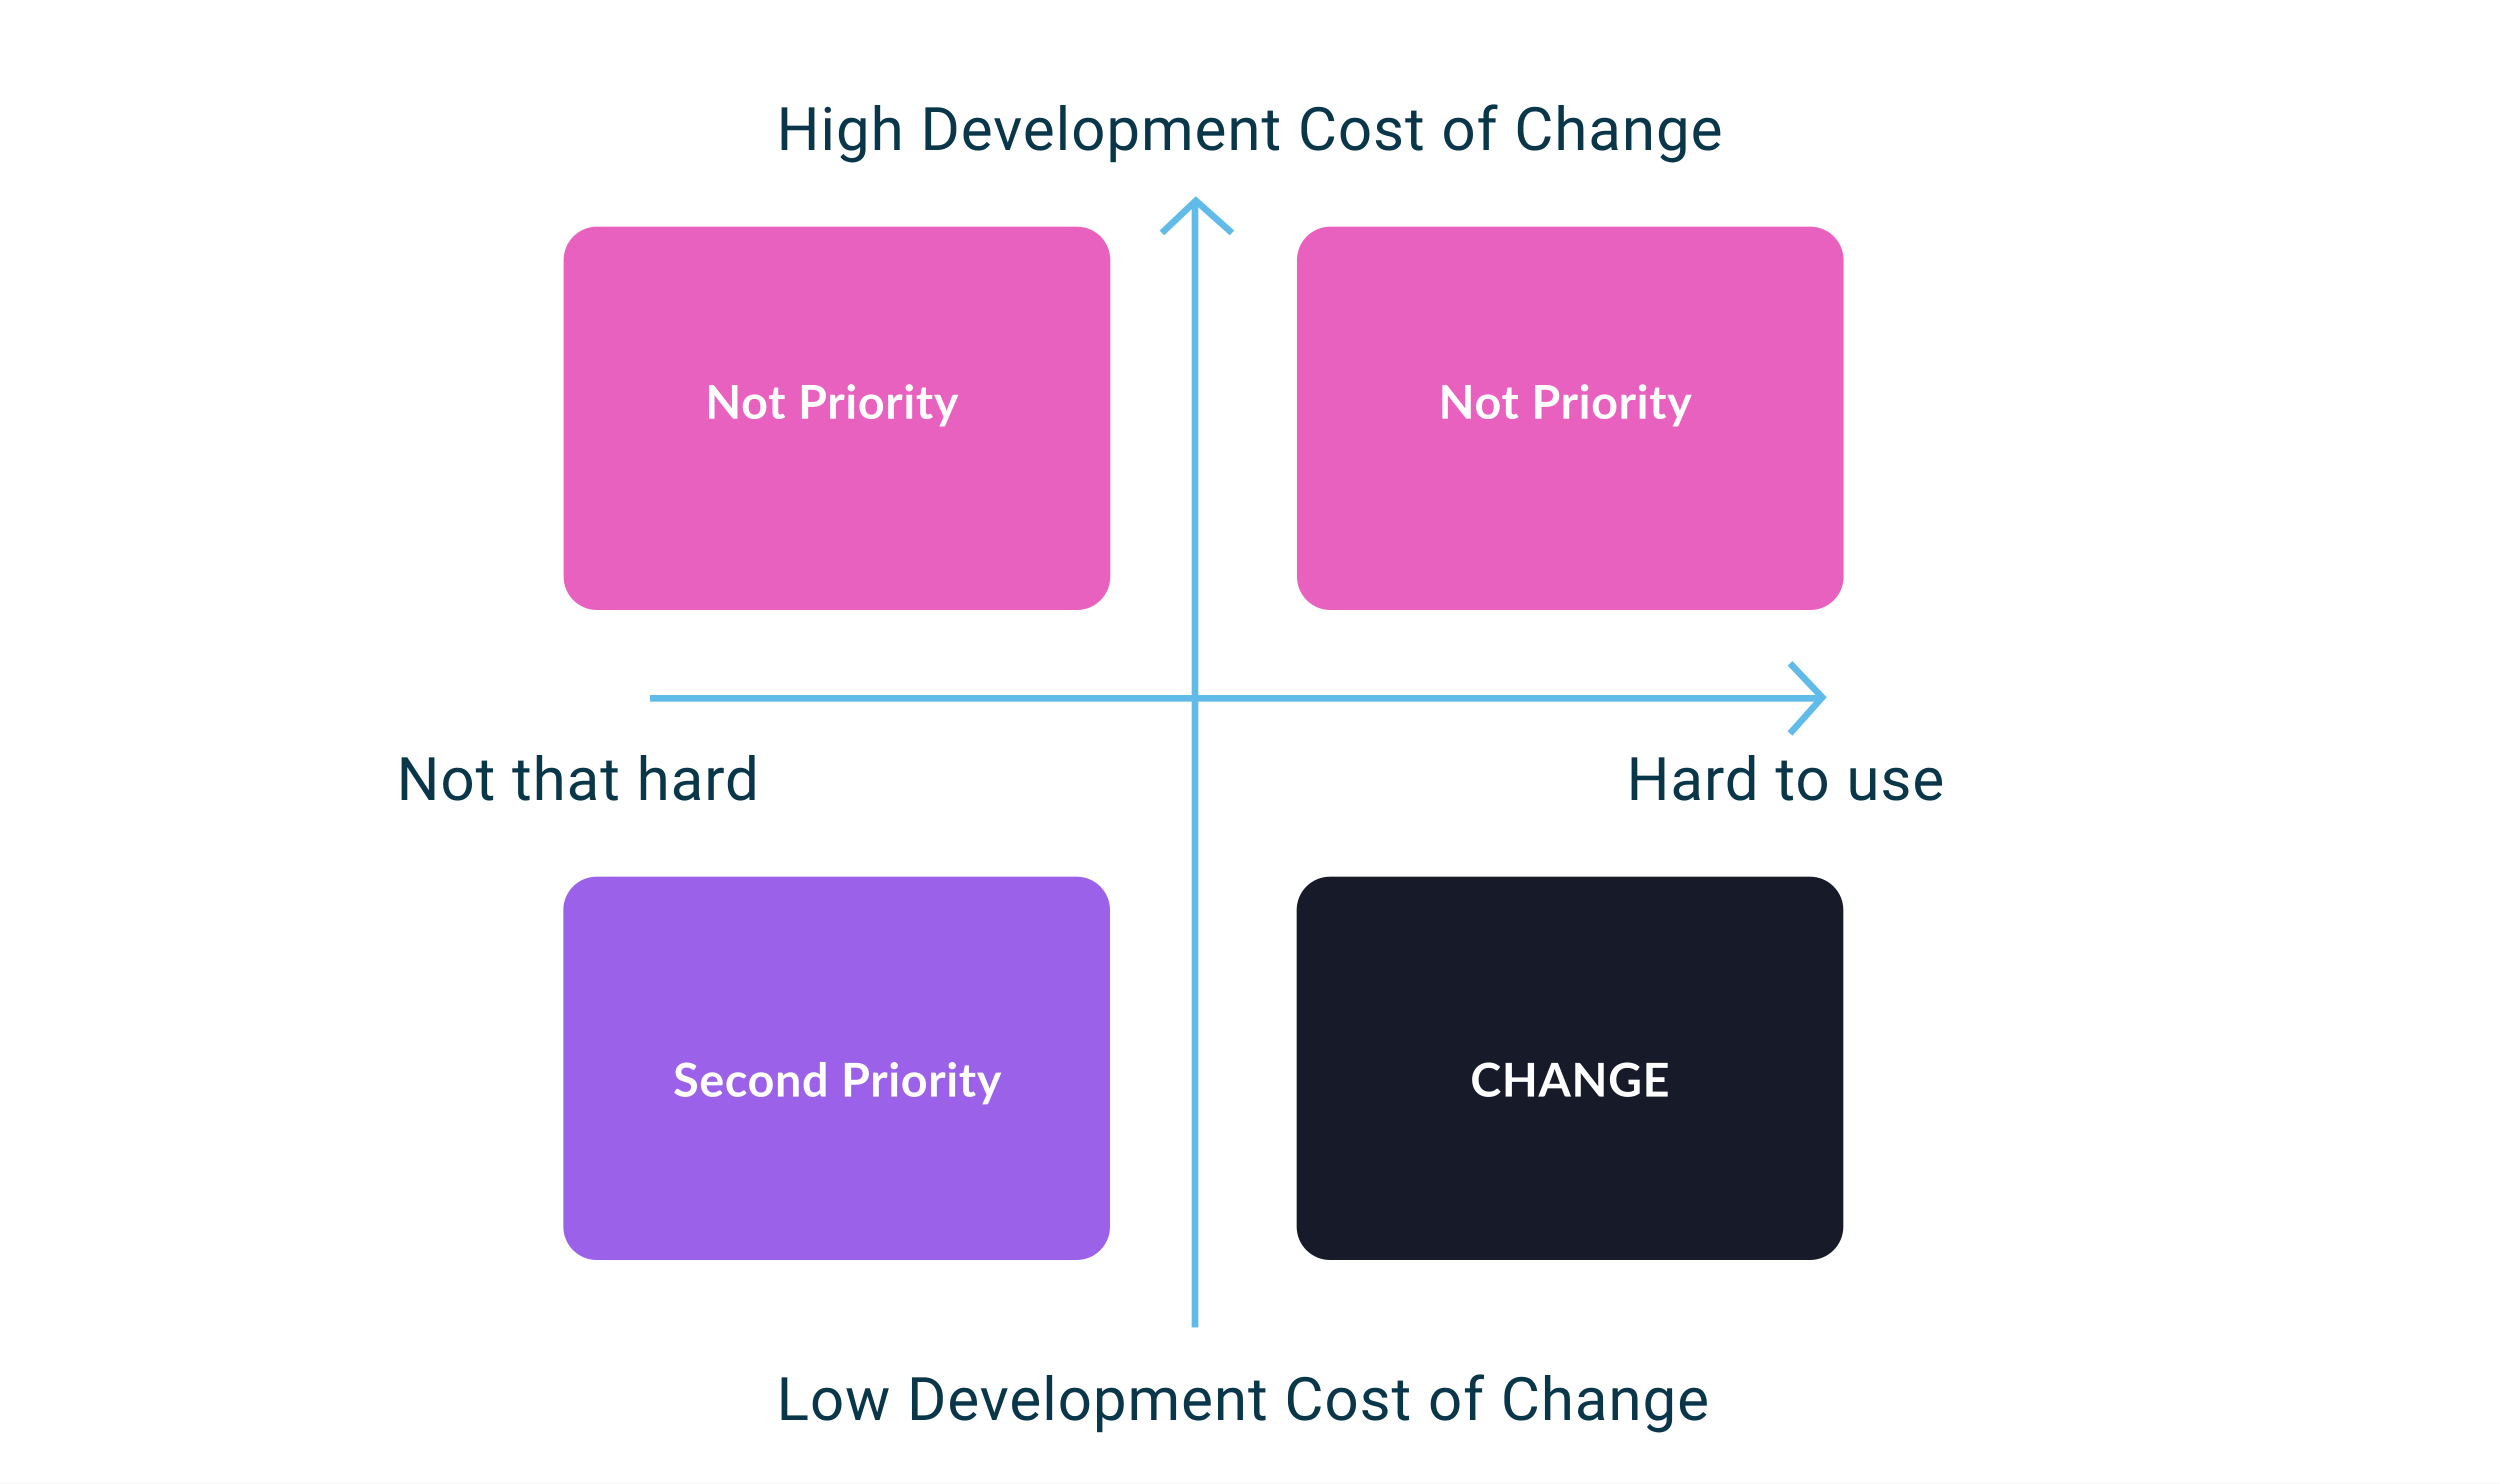
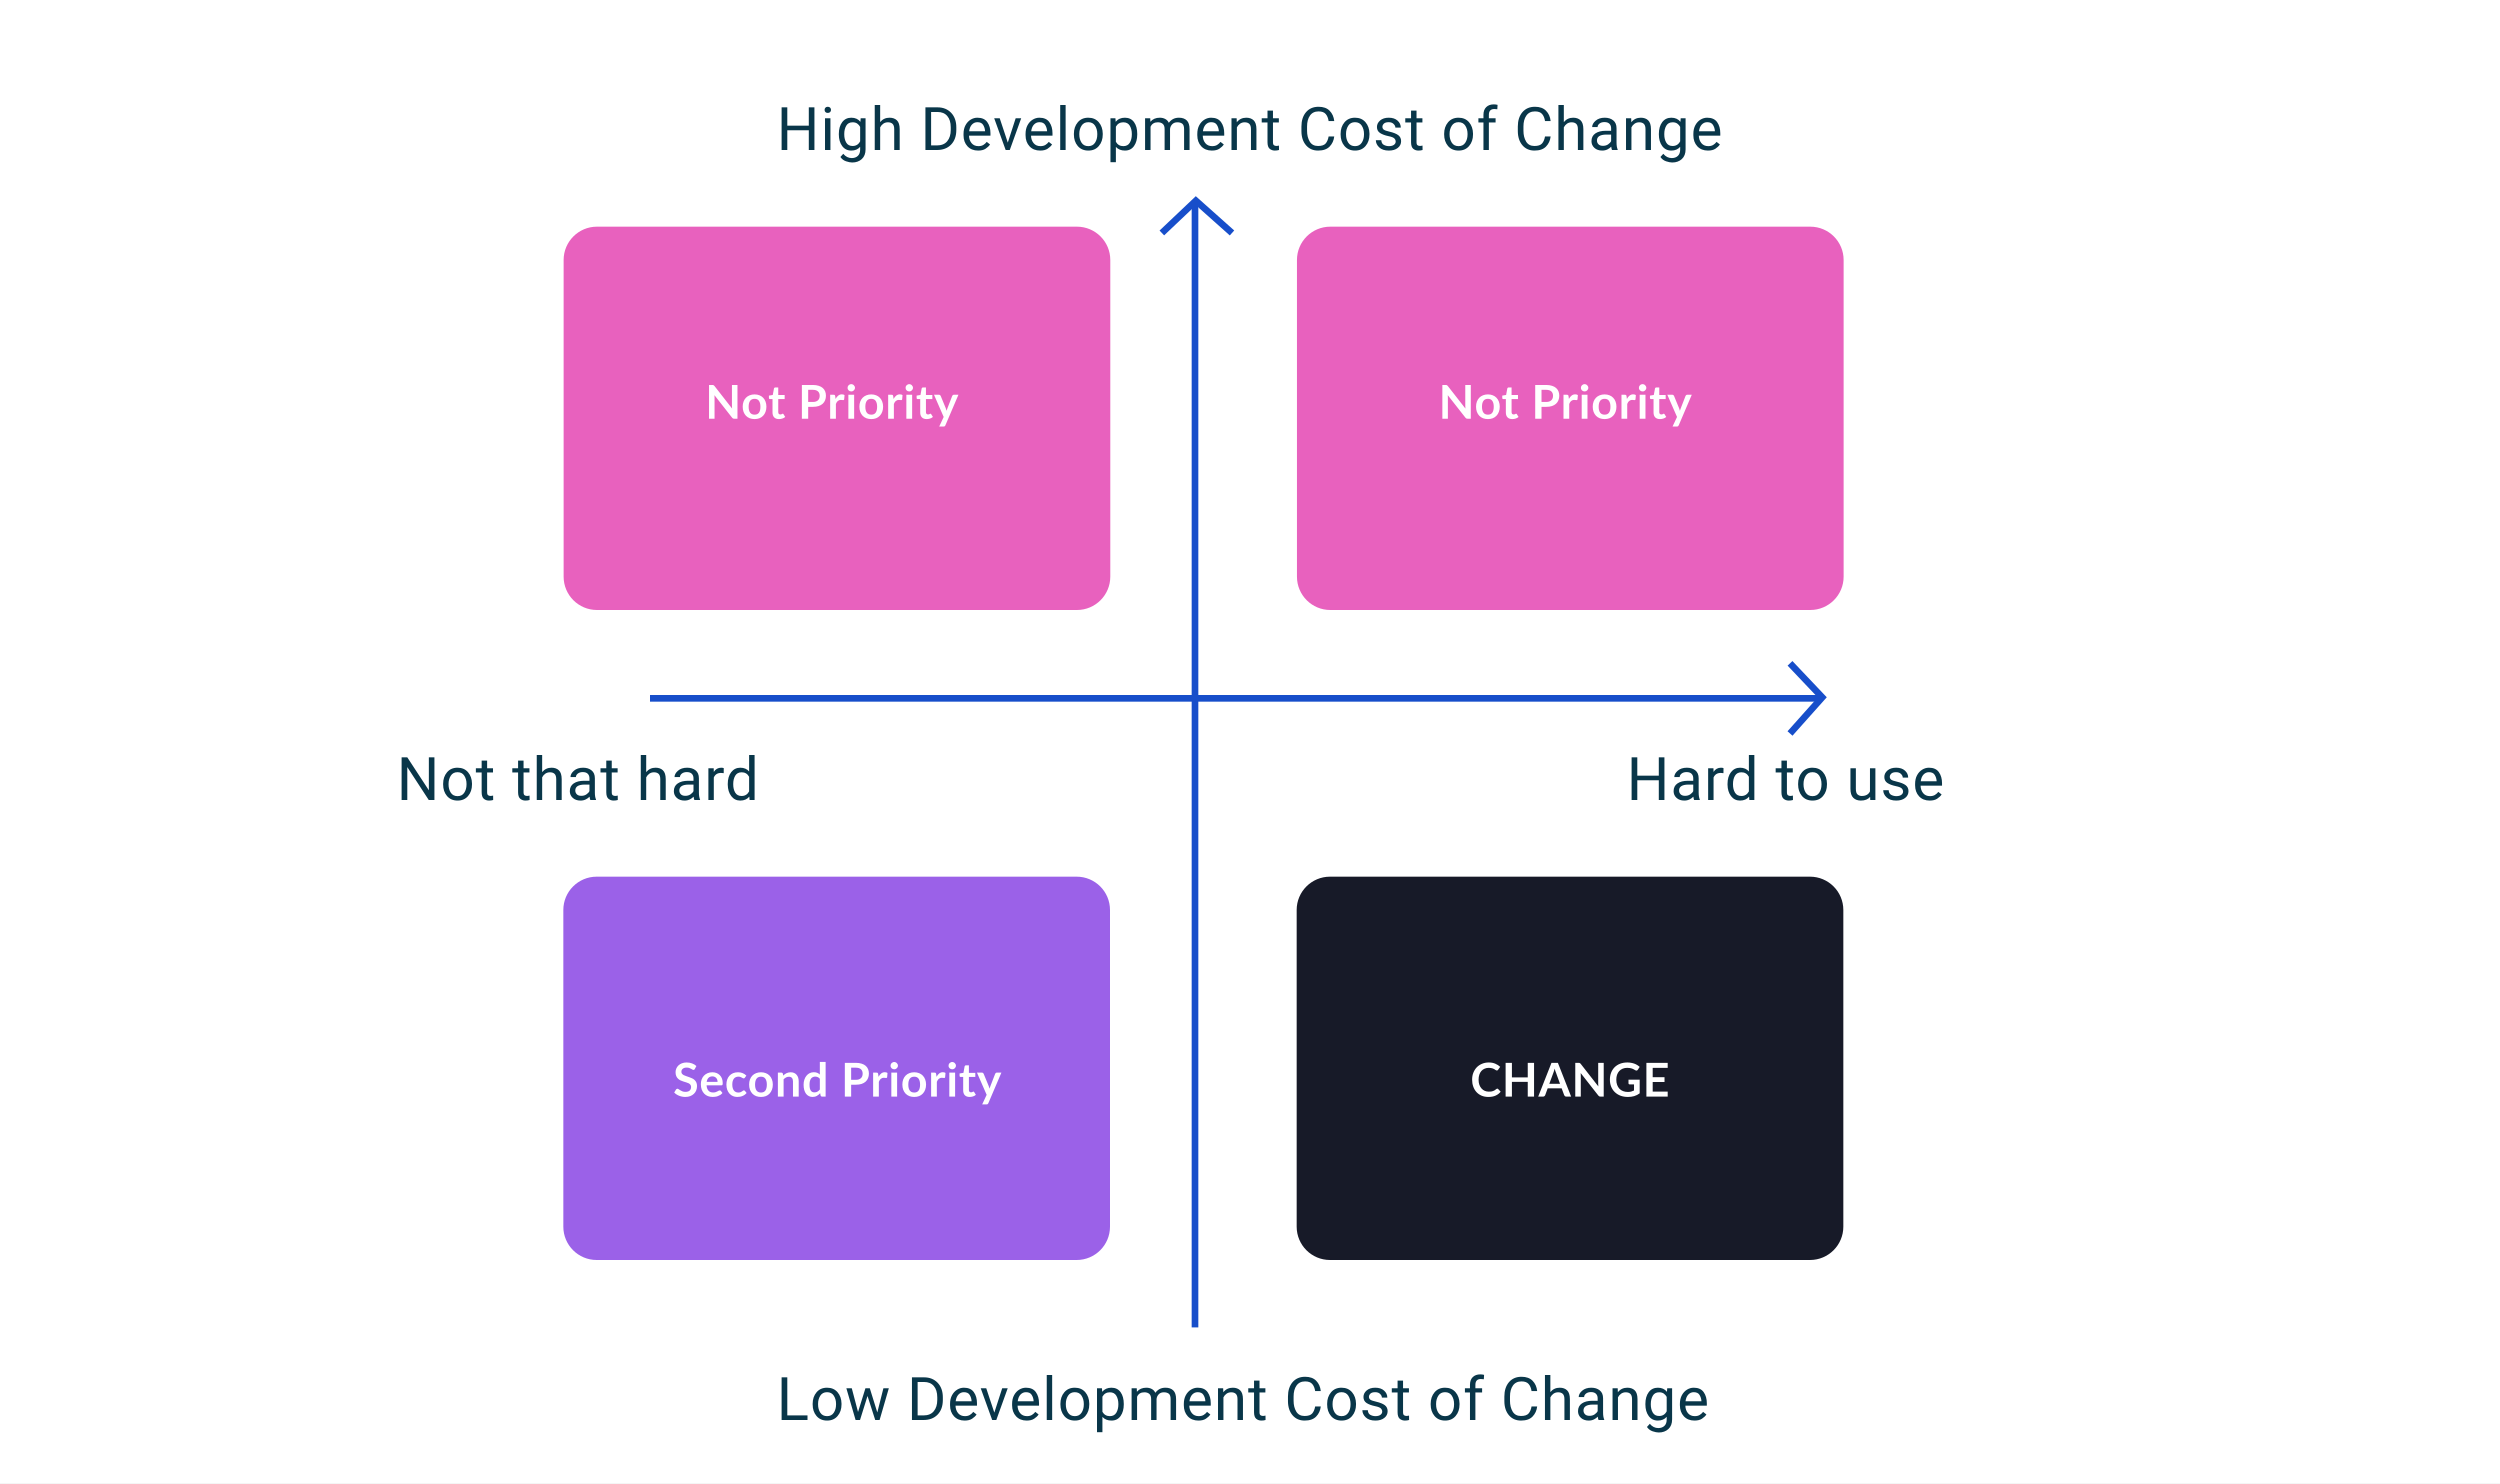
<svg xmlns="http://www.w3.org/2000/svg" width="750" height="445" viewBox="0 0 750 445">
  <g fill="none" fill-rule="evenodd">
    <path fill="#FFF" d="M0 0h750v445H0z" />
-     <path stroke="#61BBE8" stroke-linecap="square" stroke-width="2" d="M358.5 61.5v335.722M196 209.5h349" />
-     <path stroke="#61BBE8" stroke-width="2" d="M348.553 69.887l10.203-9.674 10.844 9.674M537 199l9.674 10.203L537 220.047" />
+     <path stroke="#174ECA" stroke-linecap="square" stroke-width="2" d="M358.5 61.5v335.722M196 209.5h349" />
+     <path stroke="#174ECA" stroke-width="2" d="M348.553 69.887l10.203-9.674 10.844 9.674M537 199l9.674 10.203L537 220.047" />
    <text fill="#093649" font-family="Roboto-Regular, Roboto" font-size="18" letter-spacing=".288" transform="translate(119 28)">
      <tspan x="369" y="212">Hard to use</tspan>
    </text>
    <text fill="#093649" font-family="Roboto-Regular, Roboto" font-size="18" letter-spacing=".288" transform="translate(119 28)">
      <tspan x="0" y="212">Not that hard</tspan>
    </text>
    <text fill="#093649" font-family="Roboto-Regular, Roboto" font-size="18" letter-spacing=".288" transform="translate(119 28)">
      <tspan x="114" y="17">High Development Cost of Change</tspan>
    </text>
    <text fill="#093649" font-family="Roboto-Regular, Roboto" font-size="18" letter-spacing=".288" transform="translate(119 28)">
      <tspan x="114" y="398">Low Development Cost of Change</tspan>
    </text>
    <g fill="#FFF" fill-rule="nonzero">
      <path d="M250.5 302c-10.217 0-18.5 8.283-18.5 18.5s8.283 18.5 18.5 18.5 18.5-8.283 18.5-18.5-8.283-18.5-18.5-18.5zm-.402 3.217c8.224 0 14.88 6.656 14.88 14.88 0 8.225-6.655 14.881-14.88 14.881-8.224 0-14.88-6.655-14.88-14.88 0-8.224 6.655-14.88 14.88-14.88zm11.4 9.983l-1.703-1.677a.922.922 0 0 0-1.283-.005l-10.682 10.35-4.519-4.45a.922.922 0 0 0-1.282-.004l-1.717 1.663a.871.871 0 0 0-.005 1.253l6.86 6.756a.922.922 0 0 0 1.283.005l13.043-12.638a.872.872 0 0 0 .005-1.253z" />
    </g>
    <g>
      <g transform="translate(389 263)">
        <rect width="164" height="115" fill="#171A28" rx="10" />
        <text fill="#FFF" font-family="Lato-Bold, Lato" font-size="14" font-weight="bold" letter-spacing=".193">
          <tspan x="52.105" y="65.974">CHANGE</tspan>
        </text>
      </g>
    </g>
    <g>
      <g transform="translate(389.087 68)">
        <rect width="164" height="115" fill="#E861BE" rx="10" />
        <text fill="#FFF" font-family="Lato-Bold, Lato" font-size="14" font-weight="bold" letter-spacing=".193">
          <tspan x="42.497" y="57.621">Not Priority</tspan>
        </text>
      </g>
    </g>
    <g>
      <g transform="translate(169.087 68)">
        <rect width="164" height="115" fill="#E861BE" rx="10" />
        <text fill="#FFF" font-family="Lato-Bold, Lato" font-size="14" font-weight="bold" letter-spacing=".193">
          <tspan x="42.497" y="57.621">Not Priority</tspan>
        </text>
      </g>
    </g>
    <g>
      <g transform="translate(169 263)">
        <rect width="164" height="115" fill="#9B61E8" rx="10" />
        <text fill="#FFF" font-family="Lato-Bold, Lato" font-size="14" font-weight="bold" letter-spacing=".193">
          <tspan x="32.935" y="65.974">Second Priority</tspan>
        </text>
      </g>
    </g>
  </g>
</svg>
